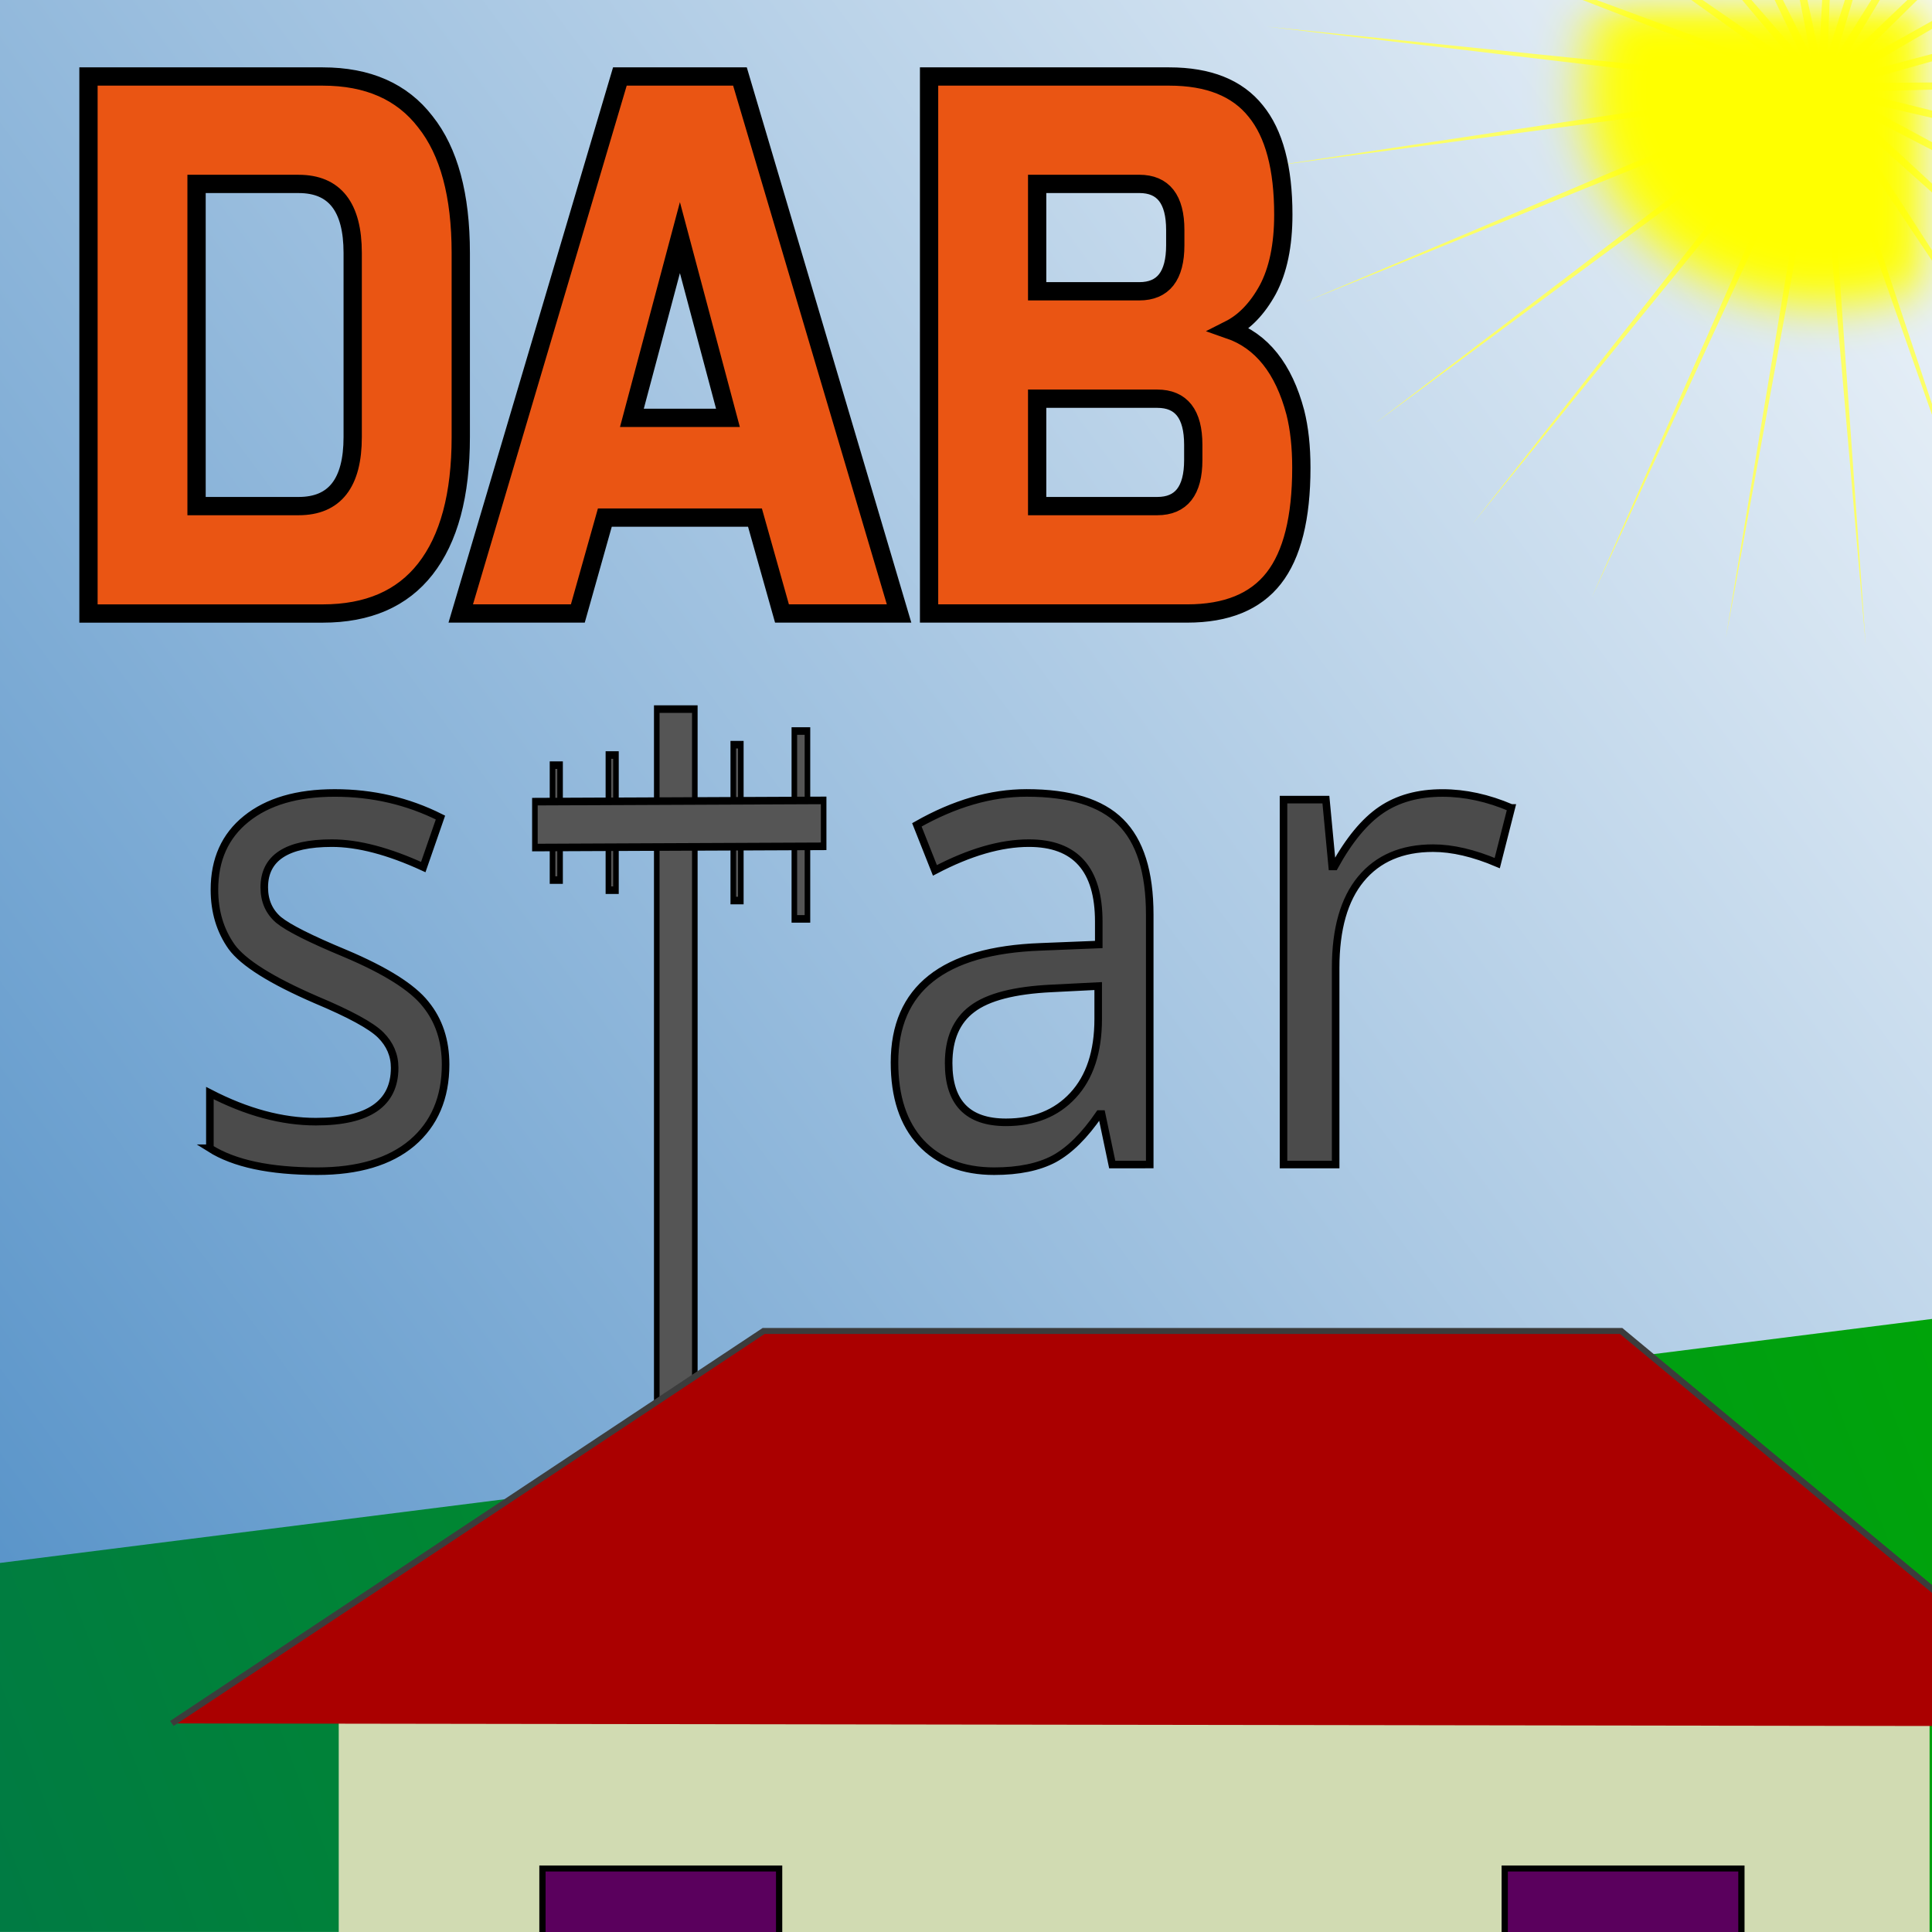
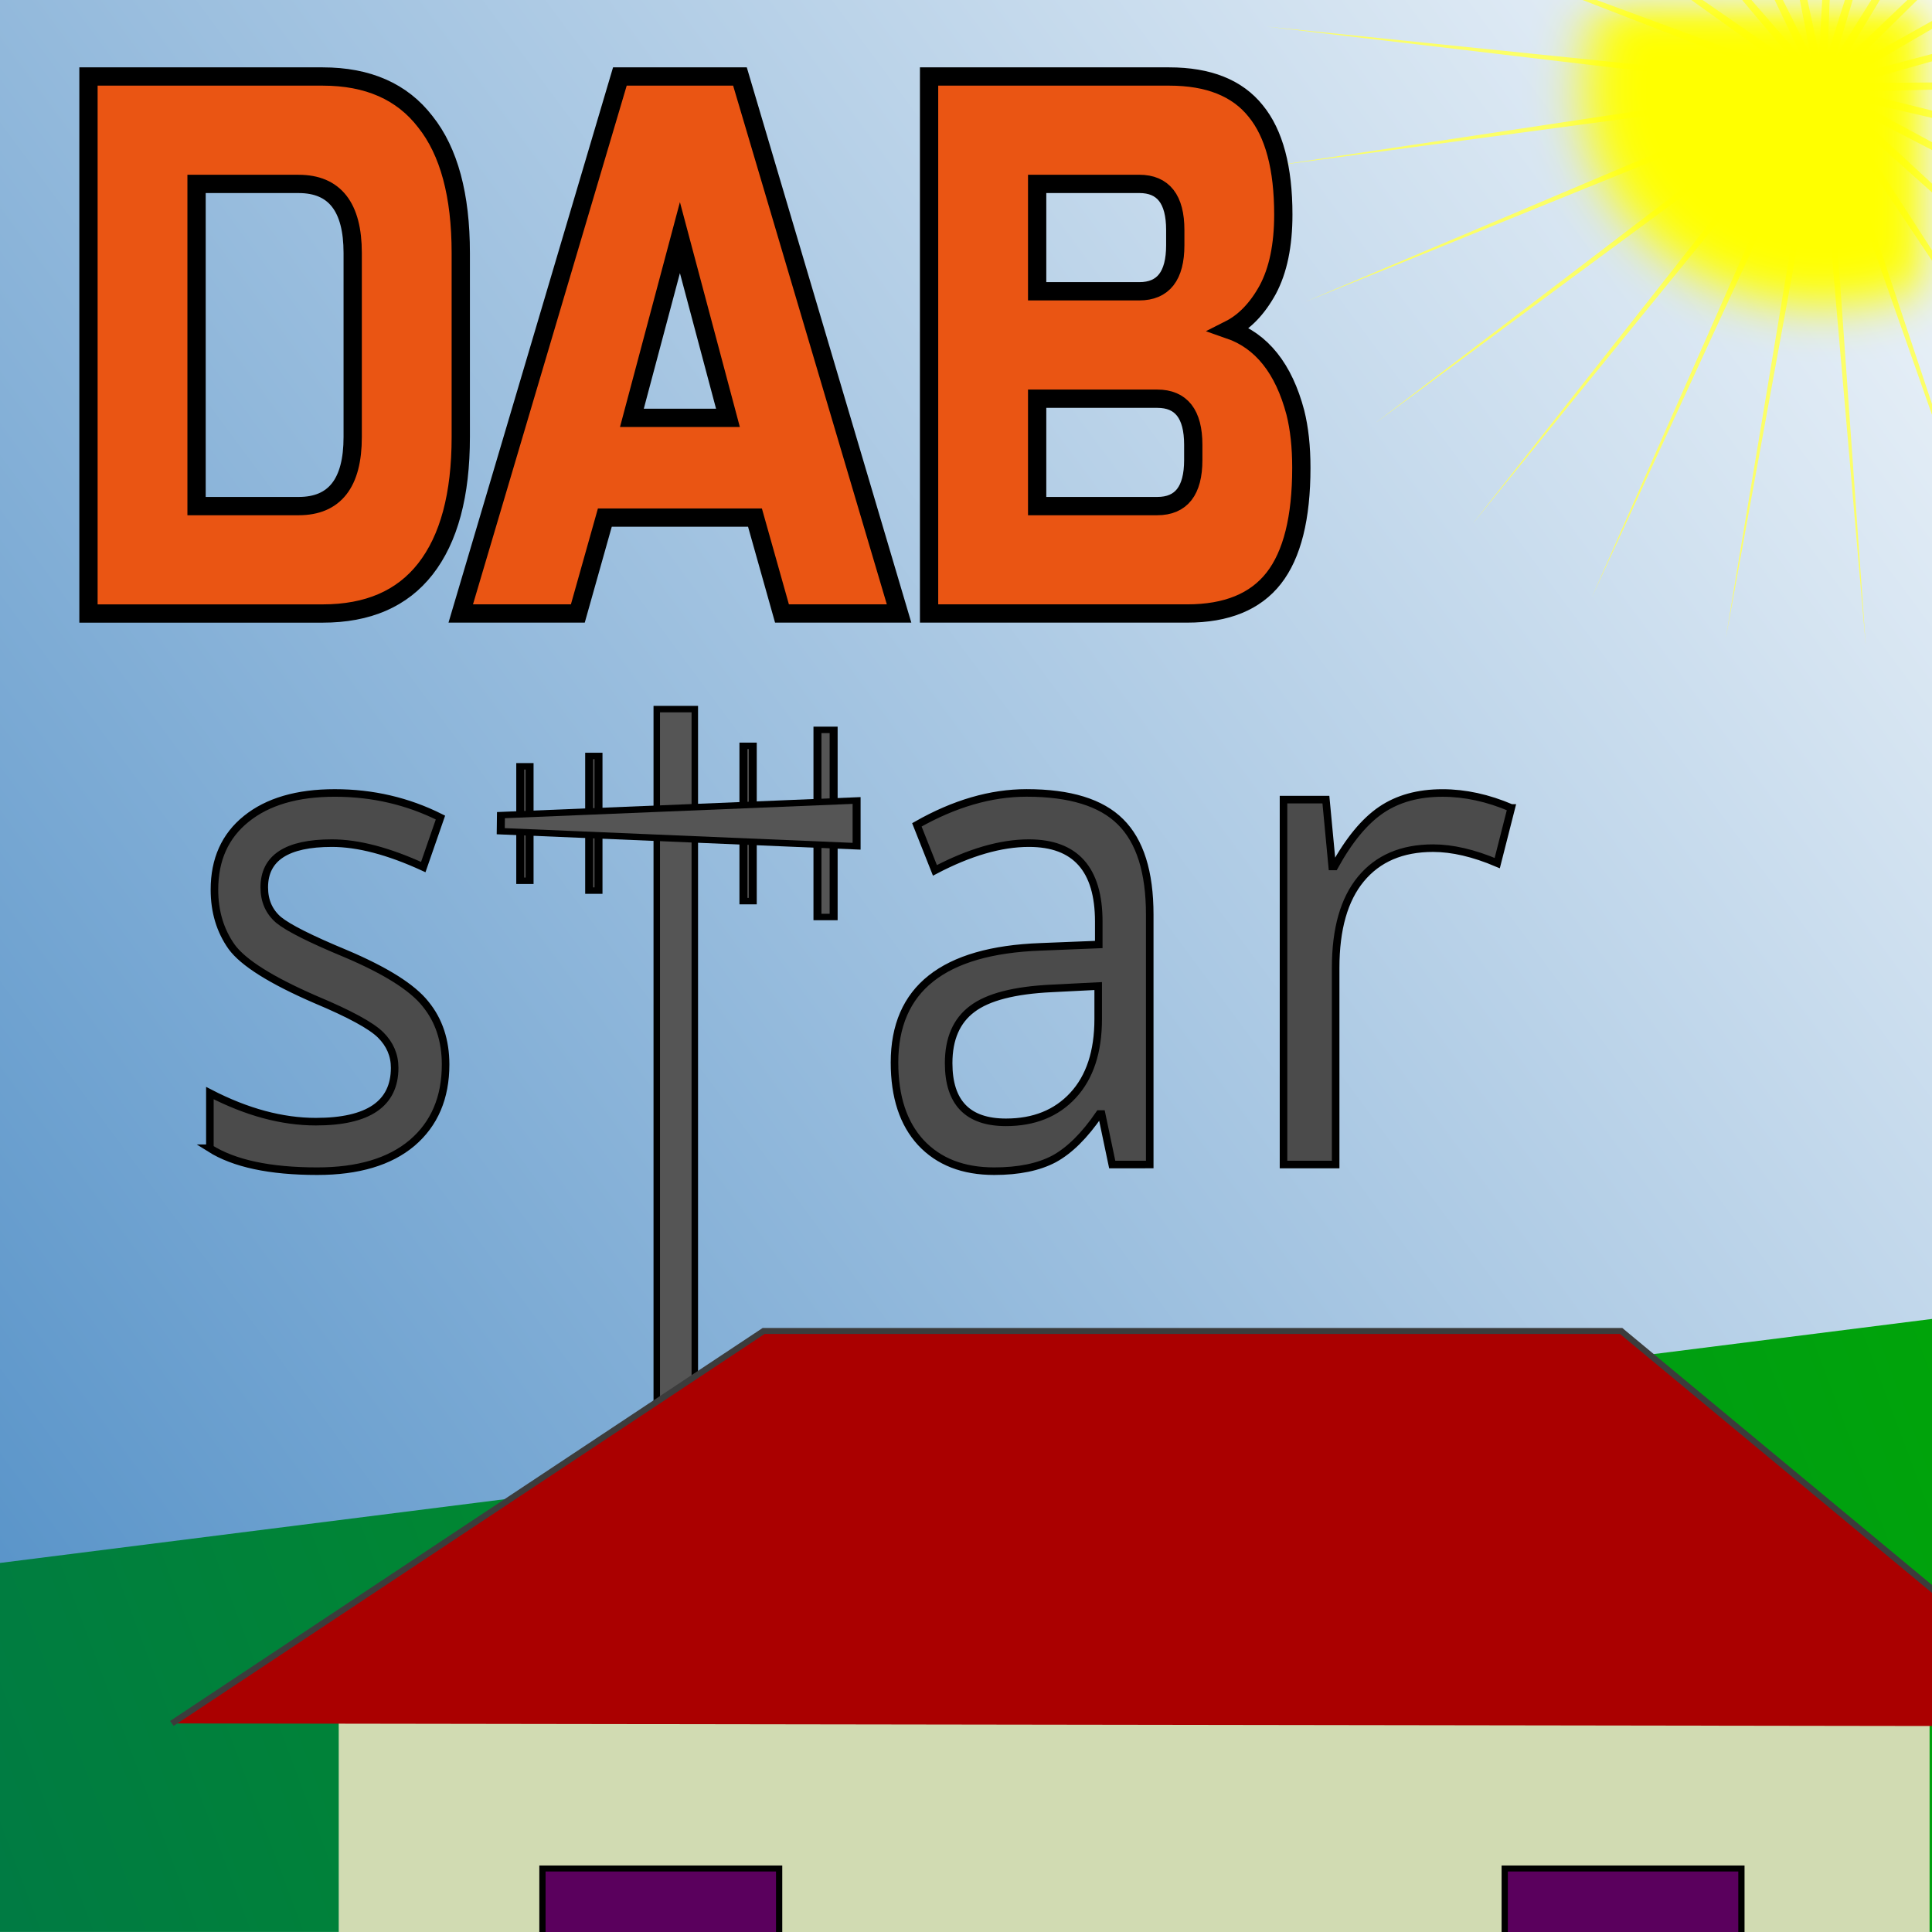
<svg xmlns="http://www.w3.org/2000/svg" xmlns:xlink="http://www.w3.org/1999/xlink" width="256" height="256" viewBox="0 0 67.733 67.733" version="1.1" id="svg1">
  <defs id="defs1">
    <linearGradient id="swatch11">
      <stop style="stop-color:#4b4b4b;stop-opacity:1;" offset="0" id="stop11" />
    </linearGradient>
    <linearGradient id="linearGradient1">
      <stop style="stop-color:#007b43;stop-opacity:1;" offset="0" id="stop1" />
      <stop style="stop-color:#00ab00;stop-opacity:1;" offset="1" id="stop2" />
    </linearGradient>
    <linearGradient id="linearGradient212">
      <stop style="stop-color:#5994c9;stop-opacity:1;" offset="0" id="stop212" />
      <stop style="stop-color:#ffffff;stop-opacity:1;" offset="1" id="stop213" />
    </linearGradient>
    <rect x="41.081" y="82.526" width="153.054" height="51.26" id="rect198" />
    <rect x="8.725" y="14.178" width="120.335" height="58.895" id="rect197" />
    <linearGradient id="linearGradient3776">
      <stop style="stop-color:#ffffff;stop-opacity:1;" offset="0" id="stop3778" />
      <stop style="stop-color:#ffffff;stop-opacity:0;" offset="1" id="stop3780" />
    </linearGradient>
    <radialGradient xlink:href="#linearGradient3776" id="radialGradient37" cx="295.975" cy="1546.832" fx="295.975" fy="1546.832" r="229.93" gradientTransform="matrix(1.901222,0,0,1.320712,-246.3364,-274.0856)" gradientUnits="userSpaceOnUse" />
    <linearGradient xlink:href="#linearGradient212" id="linearGradient213" x1="1.904" y1="53.665" x2="73.846" y2="-4.724" gradientUnits="userSpaceOnUse" gradientTransform="scale(1,1.095995)" />
    <meshgradient id="meshgradient221" gradientUnits="userSpaceOnUse" x="54.046" y="5.754" gradientTransform="translate(8.863058,-8.937299)">
      <meshrow id="meshrow221">
        <meshpatch id="meshpatch221">
          <stop path="c 2.231,-2.231  5.849,-2.231  8.08,0" style="stop-color:#ffffff;stop-opacity:1" id="stop221" />
          <stop path="c 2.231,2.231  2.231,5.849  0,8.08" style="stop-color:#ffff00;stop-opacity:1" id="stop222" />
          <stop path="c -2.231,2.231  -5.849,2.231  -8.08,0" style="stop-color:#ffffff;stop-opacity:1" id="stop223" />
          <stop path="c -2.231,-2.231  -2.231,-5.849  0,-8.08" style="stop-color:#ffff00;stop-opacity:1" id="stop224" />
        </meshpatch>
      </meshrow>
    </meshgradient>
    <filter id="mask-powermask-path-effect243_inverse" style="color-interpolation-filters:sRGB" height="100" width="100" x="-50" y="-50">
      <feColorMatrix id="mask-powermask-path-effect243_primitive1" values="1" type="saturate" result="fbSourceGraphic" />
      <feColorMatrix id="mask-powermask-path-effect243_primitive2" values="-1 0 0 0 1 0 -1 0 0 1 0 0 -1 0 1 0 0 0 1 0 " in="fbSourceGraphic" />
    </filter>
    <filter id="mask-powermask-path-effect244_inverse" style="color-interpolation-filters:sRGB" height="100" width="100" x="-50" y="-50">
      <feColorMatrix id="mask-powermask-path-effect244_primitive1" values="1" type="saturate" result="fbSourceGraphic" />
      <feColorMatrix id="mask-powermask-path-effect244_primitive2" values="-1 0 0 0 1 0 -1 0 0 1 0 0 -1 0 1 0 0 0 1 0 " in="fbSourceGraphic" />
    </filter>
    <filter id="mask-powermask-path-effect245_inverse" style="color-interpolation-filters:sRGB" height="100" width="100" x="-50" y="-50">
      <feColorMatrix id="mask-powermask-path-effect245_primitive1" values="1" type="saturate" result="fbSourceGraphic" />
      <feColorMatrix id="mask-powermask-path-effect245_primitive2" values="-1 0 0 0 1 0 -1 0 0 1 0 0 -1 0 1 0 0 0 1 0 " in="fbSourceGraphic" />
    </filter>
    <filter id="mask-powermask-path-effect246_inverse" style="color-interpolation-filters:sRGB" height="100" width="100" x="-50" y="-50">
      <feColorMatrix id="mask-powermask-path-effect246_primitive1" values="1" type="saturate" result="fbSourceGraphic" />
      <feColorMatrix id="mask-powermask-path-effect246_primitive2" values="-1 0 0 0 1 0 -1 0 0 1 0 0 -1 0 1 0 0 0 1 0 " in="fbSourceGraphic" />
    </filter>
    <filter id="mask-powermask-path-effect247_inverse" style="color-interpolation-filters:sRGB" height="100" width="100" x="-50" y="-50">
      <feColorMatrix id="mask-powermask-path-effect247_primitive1" values="1" type="saturate" result="fbSourceGraphic" />
      <feColorMatrix id="mask-powermask-path-effect247_primitive2" values="-1 0 0 0 1 0 -1 0 0 1 0 0 -1 0 1 0 0 0 1 0 " in="fbSourceGraphic" />
    </filter>
    <filter style="color-interpolation-filters:sRGB" id="filter1" x="-0.14" y="-0.14" width="1.279" height="1.279">
      <feGaussianBlur stdDeviation="0.619" id="feGaussianBlur1" />
    </filter>
    <linearGradient xlink:href="#linearGradient1" id="linearGradient2" x1="0.481" y1="67.636" x2="73.392" y2="34.126" gradientUnits="userSpaceOnUse" gradientTransform="matrix(1,0,0,1.224699,0,-15.21939)" />
  </defs>
  <g id="g36" style="display:inline">
    <rect style="display:inline;opacity:1;mix-blend-mode:normal;fill:url(#linearGradient213);fill-opacity:1;stroke:none;stroke-width:0.229;stroke-dasharray:none;stroke-opacity:1;paint-order:normal" id="rect212" width="67.744" height="61.5" x="0" y="0" />
    <path style="fill:#fcff67;fill-opacity:1;fill-rule:evenodd;stroke:none;stroke-width:0.219" id="path2" d="M 65.409,22.604 63.814,4.252 60.504,22.374 63.524,4.201 55.811,20.931 63.256,4.08 51.625,18.366 63.026,3.896 48.208,14.84 62.849,3.66 45.774,10.576 62.736,3.388 44.478,5.84 62.695,3.097 44.401,0.931 62.727,2.804 45.546,-3.843 62.831,2.528 47.843,-8.183 63,2.287 51.147,-11.815 63.224,2.096 55.251,-14.511 63.489,1.966 59.895,-16.101 63.777,1.906 64.79,-16.487 64.072,1.92 69.627,-15.644 64.353,2.007 74.102,-13.624 64.604,2.161 77.934,-10.554 64.809,2.372 80.882,-6.628 64.955,2.628 82.762,-2.093 65.033,2.912 83.454,2.768 65.038,3.207 82.916,7.648 64.969,3.493 81.181,12.241 64.831,3.754 78.358,16.259 64.633,3.972 74.625,19.448 64.387,4.133 70.216,21.608 64.108,4.229 Z" />
    <path id="rect2" style="display:inline;fill:url(#linearGradient2);fill-opacity:1;stroke-width:0.264" d="M -0.035,54.799 67.756,46.237 V 67.732 H -0.035 Z" />
    <circle style="mix-blend-mode:normal;fill:#ffff00;fill-opacity:1;stroke:url(#meshgradient221);stroke-width:0.219;stroke-dasharray:none;stroke-opacity:1;paint-order:normal;filter:url(#filter1)" id="path213" r="5.713" cy="0.857" cx="66.949" transform="matrix(1.468646,0,0,1.327785,-34.40519,2.027626)" />
-     <g id="g4" transform="matrix(0.7371225,0,0,1.001295,6.358074,1.199493)" style="fill:#555555;fill-opacity:1;stroke:#000000;stroke-width:0.265;stroke-dasharray:none;stroke-opacity:1">
-       <rect style="fill:#555555;fill-opacity:1;stroke:#000000;stroke-width:0.265;stroke-dasharray:none;stroke-opacity:1;paint-order:normal" id="rect262" width="0.623" height="6.577" x="29.155" y="24.398" />
-       <rect style="display:inline;fill:#555555;fill-opacity:1;stroke:#000000;stroke-width:0.265;stroke-dasharray:none;stroke-opacity:1;paint-order:normal" id="rect263" width="0.359" height="4.732" x="20.311" y="25.238" />
-       <rect style="display:inline;fill:#555555;fill-opacity:1;stroke:#000000;stroke-width:0.265;stroke-dasharray:none;stroke-opacity:1;paint-order:normal" id="rect264" width="0.359" height="4.023" x="17.653" y="25.593" />
-       <rect style="display:inline;fill:#555555;fill-opacity:1;stroke:#000000;stroke-width:0.265;stroke-dasharray:none;stroke-opacity:1;paint-order:normal" id="rect265" width="0.359" height="5.457" x="26.25" y="24.876" />
-       <rect style="fill:#555555;fill-opacity:1;stroke:#000000;stroke-width:0.265;stroke-dasharray:none;stroke-opacity:1;paint-order:normal" id="rect260" width="1.81" height="28.765" x="22.611" y="23.63" />
-       <rect style="fill:#555555;fill-opacity:1;stroke:#000000;stroke-width:0.265;stroke-dasharray:none;stroke-opacity:1;paint-order:normal" id="rect261" width="13.733" height="1.607" x="16.814" y="26.924" transform="matrix(0.9999949,-0.00318815,4.094729e-5,1,0,0)" />
+     <rect style="fill:#555555;fill-opacity:1;stroke:#000000;stroke-width:0.227;stroke-dasharray:none;stroke-opacity:1;paint-order:normal" id="rect260" width="1.334" height="28.803" x="23.025" y="24.86" />
+     <g id="g1" transform="matrix(1.2328,0,0,0.9962539,-5.64005,0.1081453)">
+       <rect style="fill:#555555;fill-opacity:1;stroke:#000000;stroke-width:0.227;stroke-dasharray:none;stroke-opacity:1;paint-order:normal" id="rect262" width="0.46" height="6.585" x="27.822" y="25.576" />
+       <rect style="display:inline;fill:#555555;fill-opacity:1;stroke:#000000;stroke-width:0.227;stroke-dasharray:none;stroke-opacity:1;paint-order:normal" id="rect263" width="0.265" height="4.738" x="21.33" y="26.494" />
+       <rect style="display:inline;fill:#555555;fill-opacity:1;stroke:#000000;stroke-width:0.227;stroke-dasharray:none;stroke-opacity:1;paint-order:normal" id="rect264" width="0.265" height="4.028" x="19.37" y="26.858" />
+       <rect style="display:inline;fill:#555555;fill-opacity:1;stroke:#000000;stroke-width:0.227;stroke-dasharray:none;stroke-opacity:1;paint-order:normal" id="rect265" width="0.265" height="5.464" x="25.717" y="26.138" />
+       <path id="rect261" style="fill:#555555;stroke:#000000;stroke-width:0.227" d="m 18.821,28.576 10.114,-0.515 5e-5,1.61 -10.12,-0.529 z" />
    </g>
    <g id="g213" transform="matrix(1,0,0,0.958666,2.693297,12.62548)">
      <rect style="fill:#d1dbb2;stroke-width:0.219;stroke-dasharray:none;fill-opacity:1" id="rect209" width="55.773" height="18.296" x="9.182" y="49.788" />
      <path style="display:inline;fill:#aa0000;stroke-width:0.219;stroke-dasharray:none;stroke:#3c3c3c;stroke-opacity:1" d="M 3.333,49.856 24.078,35.504 H 54.141 L 70.842,49.959" id="path208" />
      <rect style="fill:#5a005d;stroke-width:0.219;stroke-dasharray:none;fill-opacity:1;stroke:#000000;stroke-opacity:1" id="rect210" width="8.298" height="5.781" x="16.324" y="55.161" />
      <rect style="fill:#5a005d;stroke-width:0.219;stroke-dasharray:none;fill-opacity:1;stroke:#000000;stroke-opacity:1" id="rect211" width="8.298" height="5.781" x="50.06" y="55.161" />
    </g>
    <path d="m 7.358,40.256 v -1.934 q 1.938,1.002 3.716,1.002 2.762,0 2.762,-1.888 0,-0.664 -0.492,-1.153 -0.492,-0.489 -2.27,-1.235 -2.34,-1.014 -2.953,-1.853 -0.603,-0.851 -0.603,-2.004 0,-1.585 1.115,-2.482 1.125,-0.909 3.103,-0.909 1.988,0 3.706,0.862 l -0.603,1.736 q -1.828,-0.839 -3.204,-0.839 -2.37,0 -2.37,1.55 0,0.711 0.502,1.142 0.512,0.419 2.34,1.177 2.119,0.897 2.812,1.771 0.703,0.862 0.703,2.121 0,1.748 -1.175,2.75 -1.175,0.99 -3.324,0.99 -2.491,0 -3.766,-0.804 z m 31.635,0.571 -0.372,-1.771 h -0.08 q -0.773,1.13 -1.587,1.573 -0.813,0.431 -2.099,0.431 -1.637,0 -2.571,-1.002 -0.924,-1.002 -0.924,-2.808 0,-3.868 5.122,-4.055 l 2.039,-0.082 v -0.804 q 0,-2.75 -2.45,-2.75 -1.476,0 -3.294,0.955 l -0.633,-1.596 q 1.968,-1.119 3.846,-1.119 2.28,0 3.294,1.014 1.024,1.014 1.024,3.251 v 8.762 z m -0.492,-6.257 -1.627,0.082 q -1.968,0.093 -2.792,0.722 -0.824,0.618 -0.824,1.899 0,2.074 2.009,2.074 1.476,0 2.35,-0.944 0.884,-0.955 0.884,-2.68 z m 14.482,-6.245 -0.492,1.934 q -1.235,-0.524 -2.25,-0.524 -1.637,0 -2.531,1.084 -0.884,1.072 -0.884,3.111 V 40.827 H 44.998 V 28.034 h 1.486 l 0.221,2.342 h 0.08 q 0.763,-1.387 1.637,-1.981 0.874,-0.594 2.149,-0.594 1.185,0 2.41,0.524 z" id="text2" style="font-size:22.154px;line-height:1.3;font-family:'Noto Mono';-inkscape-font-specification:'Noto Mono';fill:#4b4b4b;fill-rule:evenodd;stroke:#000000;stroke-width:0.265" aria-label="s ar" />
    <path d="m 11.312,2.682 q 2.379,0 3.6,1.587 1.242,1.56 1.242,4.599 v 6.455 q 0,3.039 -1.242,4.626 -1.221,1.56 -3.6,1.56 H 3.102 V 2.682 Z m 1.053,6.186 q 0,-2.42 -1.895,-2.42 H 6.891 V 17.743 h 3.579 q 1.895,0 1.895,-2.42 z M 20.258,21.508 H 16.153 L 21.732,2.682 h 4.21 l 5.578,18.826 h -4.105 l -0.947,-3.362 h -5.263 z m 1.895,-6.858 h 3.368 L 23.837,8.33 Z M 32.572,2.682 h 8.42 q 2.063,0 3.031,1.21 0.968,1.183 0.968,3.631 0,1.614 -0.547,2.636 -0.547,0.995 -1.347,1.398 1.705,0.592 2.316,2.905 0.21,0.834 0.21,1.936 0,2.636 -0.968,3.873 -0.968,1.237 -3.031,1.237 h -9.052 z M 41.834,15.592 q 0,-1.614 -1.263,-1.614 h -4.21 v 3.765 h 4.21 q 1.263,0 1.263,-1.614 z M 41.203,8.061 q 0,-1.614 -1.263,-1.614 h -3.579 v 3.765 h 3.579 q 1.263,0 1.263,-1.614 z" id="text11" style="font-size:22.155px;line-height:1.3;font-family:'Russo One';-inkscape-font-specification:'Russo One';fill:#ea5513;fill-opacity:1;fill-rule:evenodd;stroke:#000000;stroke-width:0.641;stroke-dasharray:none;paint-order:markers fill stroke" aria-label="DAB" />
  </g>
</svg>
